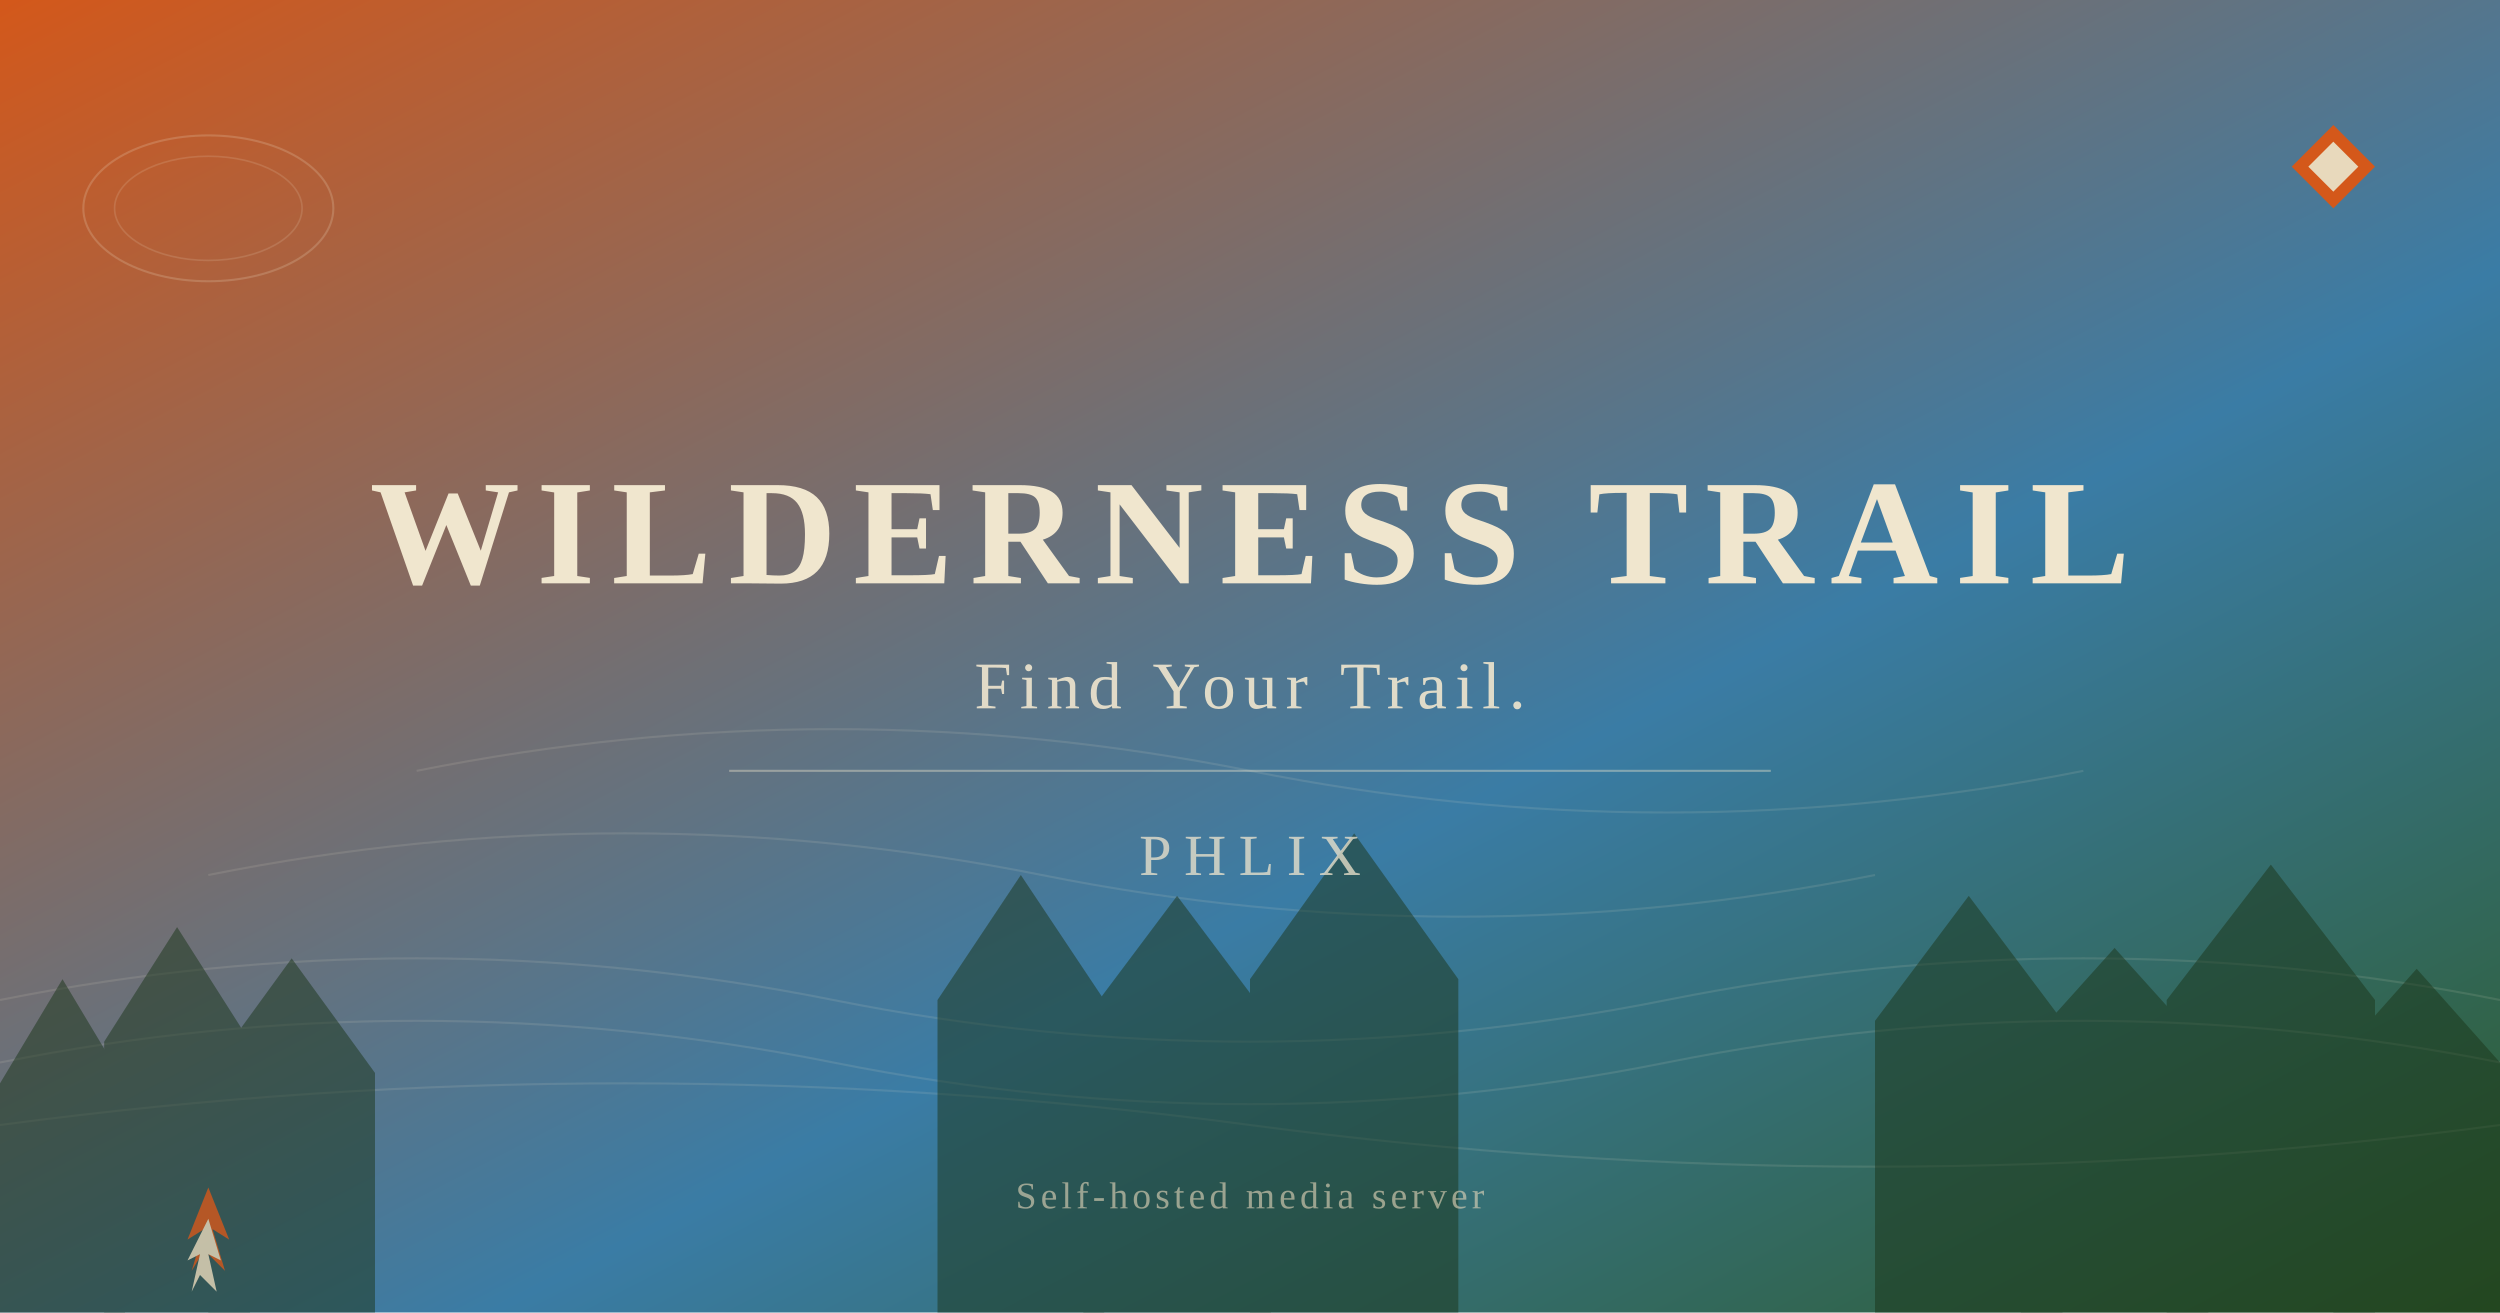
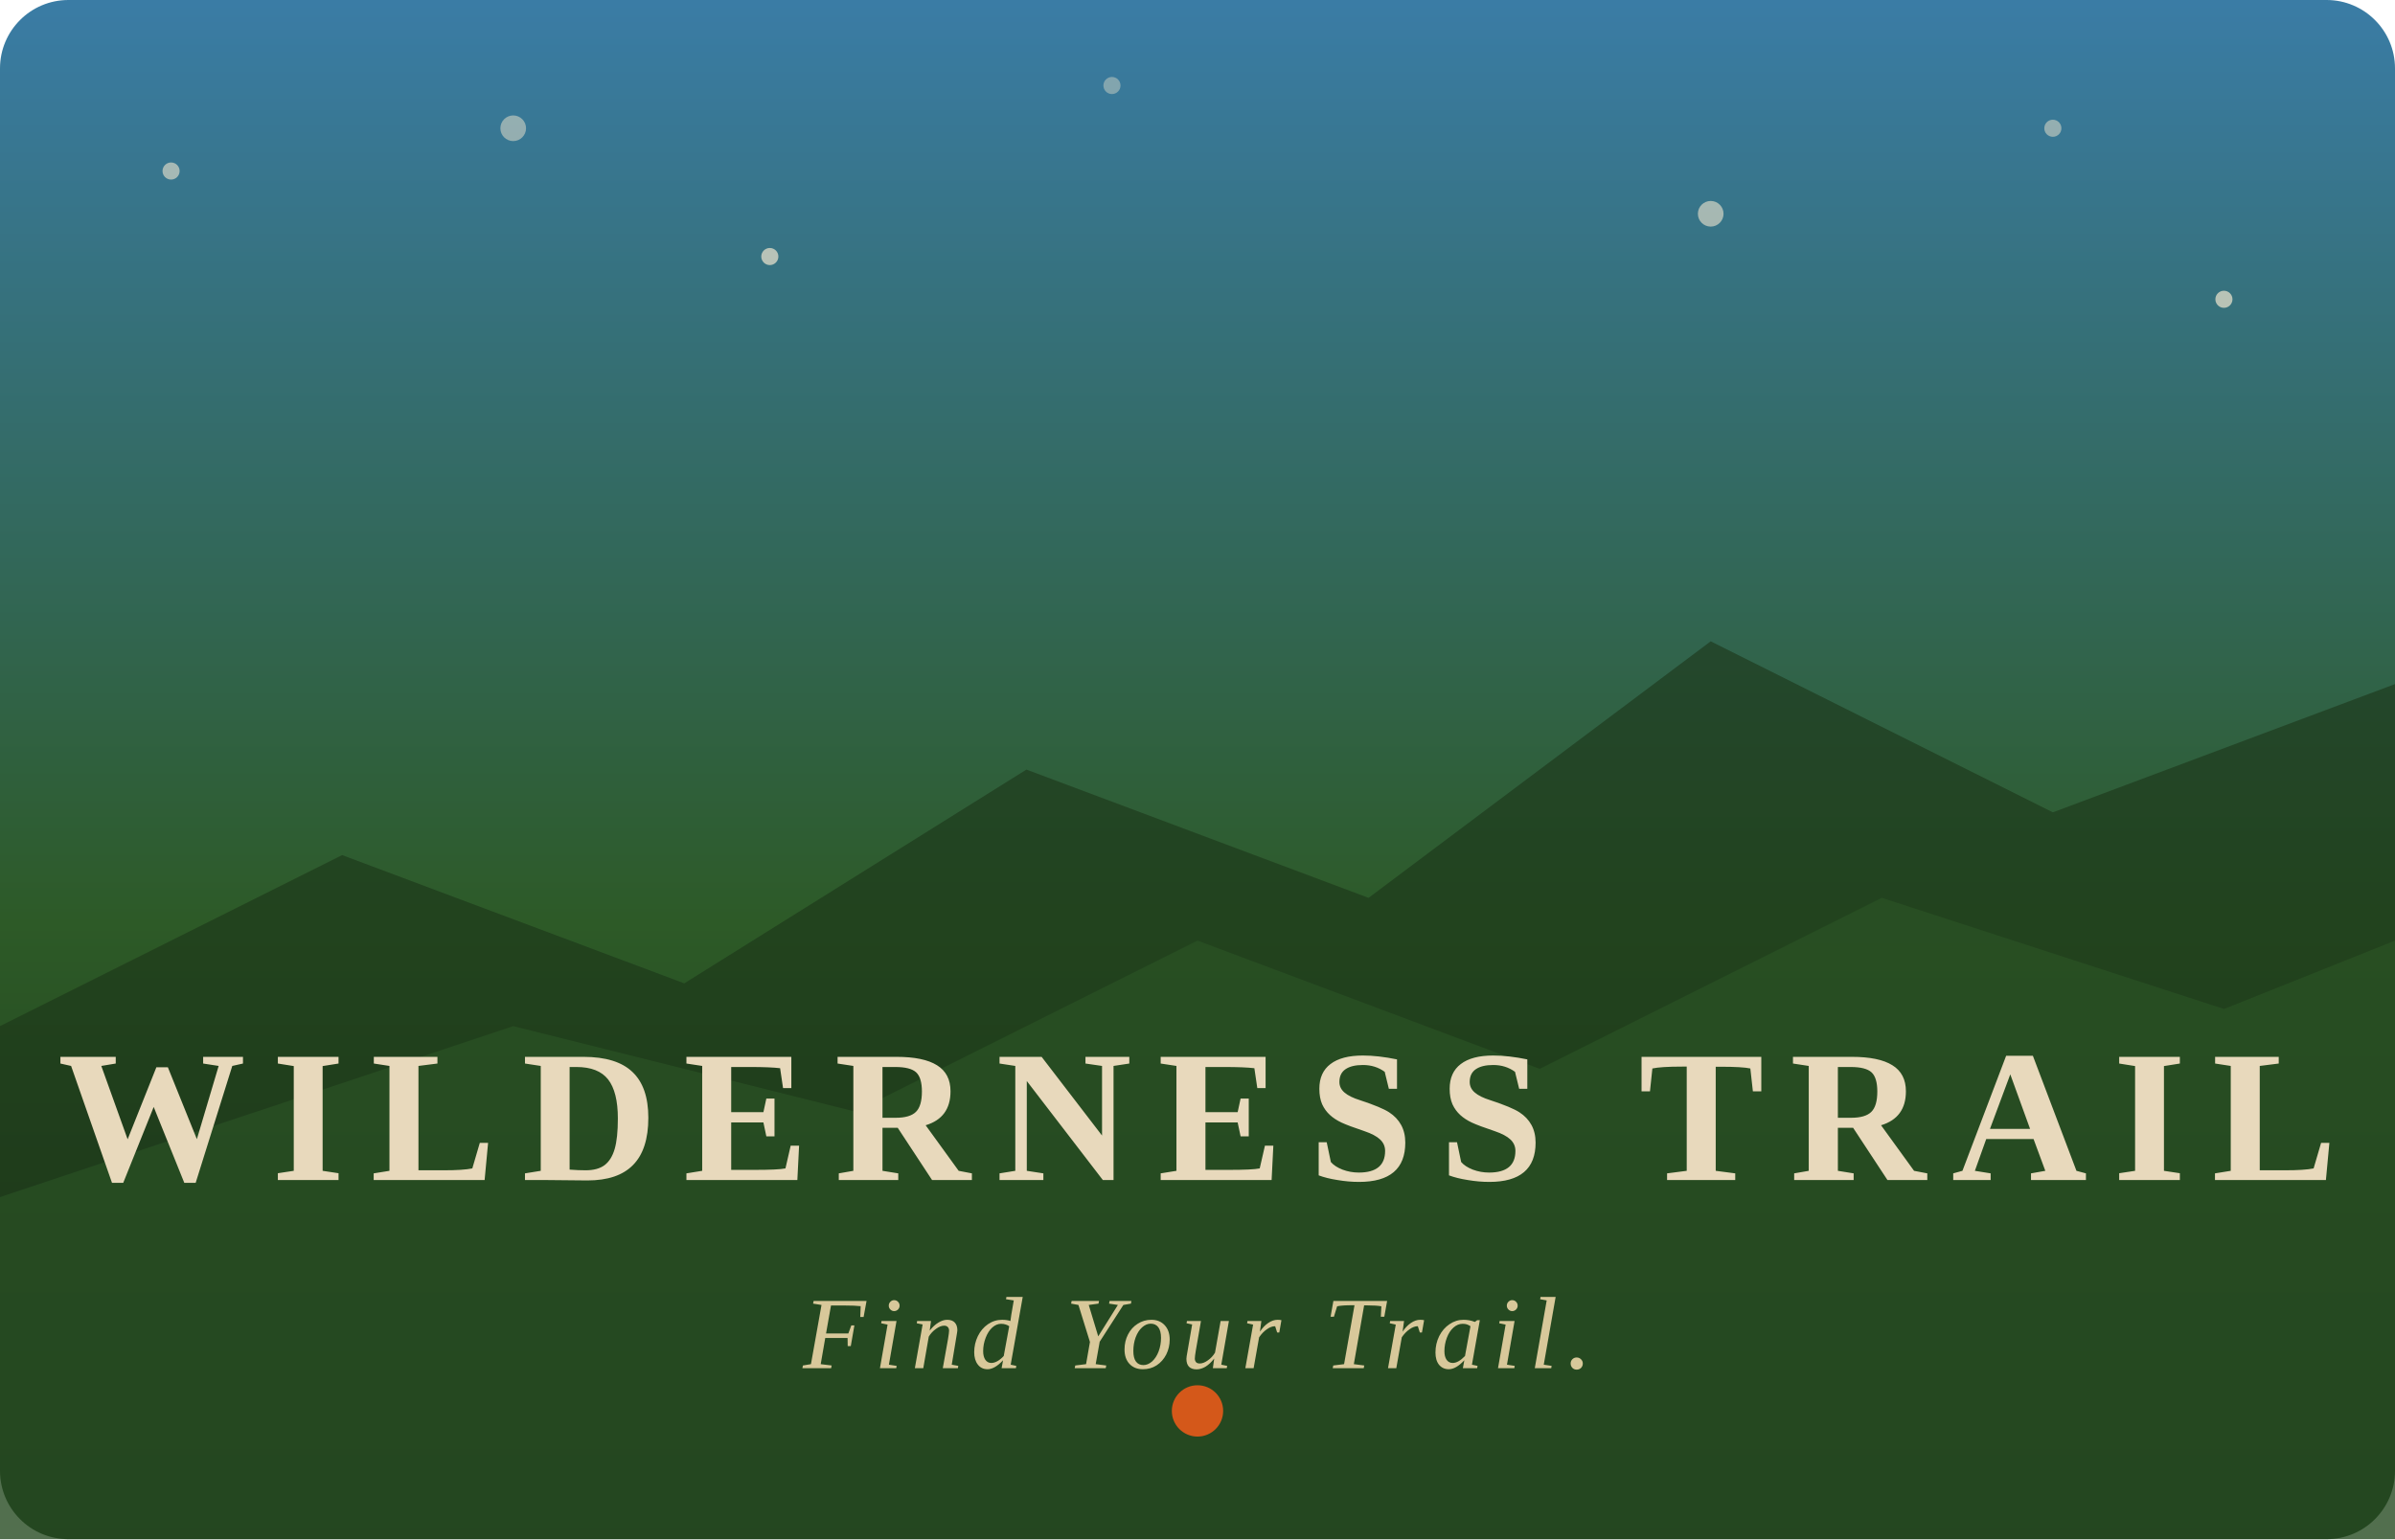
- <svg xmlns="http://www.w3.org/2000/svg" viewBox="0 0 1200 630" role="img" aria-label="Wilderness Trail — Phlix social card">
+ <svg xmlns="http://www.w3.org/2000/svg" viewBox="0 0 280 180" role="img">
  <defs>
-     <linearGradient id="alpenglow" x1="0%" y1="0%" x2="100%" y2="100%">
-       <stop offset="0%" stop-color="#D4581A" />
-       <stop offset="60%" stop-color="#3A7CA5" />
-       <stop offset="100%" stop-color="#2D5A27" />
-     </linearGradient>
-     <linearGradient id="sky-fade" x1="0%" y1="0%" x2="0%" y2="100%">
-       <stop offset="0%" stop-color="#3A7CA5" stop-opacity="0.3" />
-       <stop offset="100%" stop-color="#1A3318" stop-opacity="0.6" />
+     <linearGradient id="alpenglow" x1="0" y1="0" x2="0" y2="1">
+       <stop offset="0%" stop-color="#3A7CA5" />
+       <stop offset="60%" stop-color="#2D5A27" />
+       <stop offset="100%" stop-color="#1A3318" />
    </linearGradient>
  </defs>
-   <rect width="1200" height="630" fill="url(#alpenglow)" />
-   <g opacity="0.12" fill="none" stroke="#F0E6CE" stroke-width="1">
-     <path d="M0 480 Q200 440 400 480 T800 480 T1200 480" />
-     <path d="M0 510 Q200 470 400 510 T800 510 T1200 510" />
-     <path d="M100 420 Q300 380 500 420 T900 420" />
-     <path d="M200 370 Q400 330 600 370 T1000 370" />
-     <path d="M0 540 Q300 500 600 540 T1200 540" />
-   </g>
-   <g fill="#1A3318" opacity="0.5">
-     <polygon points="0,630 0,520 30,470 60,520 60,630" />
-     <polygon points="50,630 50,500 85,445 120,500 120,630" />
-     <polygon points="100,630 100,515 140,460 180,515 180,630" />
-     <polygon points="450,630 450,480 490,420 530,480 530,630" />
-     <polygon points="520,630 520,490 565,430 610,490 610,630" />
-     <polygon points="600,630 600,470 650,400 700,470 700,630" />
-     <polygon points="900,630 900,490 945,430 990,490 990,630" />
-     <polygon points="970,630 970,505 1015,455 1060,505 1060,630" />
-     <polygon points="1040,630 1040,480 1090,415 1140,480 1140,630" />
-     <polygon points="1120,630 1120,510 1160,465 1200,510 1200,630" />
-   </g>
-   <g transform="translate(80, 570)" fill="#D4581A" opacity="0.8">
-     <polygon points="20,0 30,25 22,20 28,40 18,30 12,40 18,20 10,25" />
-     <polygon points="20,15 26,35 20,32 24,50 16,42 12,50 16,32 10,35" fill="#E8D9BC" />
-   </g>
-   <text x="600" y="280" font-family="Georgia, 'Times New Roman', serif" font-weight="bold" font-size="72" fill="#F0E6CE" text-anchor="middle" letter-spacing="8">WILDERNESS TRAIL</text>
-   <text x="600" y="340" font-family="Georgia, 'Times New Roman', serif" font-size="32" fill="#F0E6CE" text-anchor="middle" letter-spacing="4" opacity="0.9">Find Your Trail.</text>
-   <line x1="350" y1="370" x2="850" y2="370" stroke="#F0E6CE" stroke-width="1" opacity="0.4" />
-   <text x="600" y="420" font-family="Georgia, 'Times New Roman', serif" font-size="28" fill="#F0E6CE" text-anchor="middle" letter-spacing="6" opacity="0.75">PHLIX</text>
-   <text x="600" y="580" font-family="Georgia, 'Times New Roman', serif" font-size="18" fill="#E8D9BC" text-anchor="middle" letter-spacing="2" opacity="0.6">Self-hosted media server</text>
-   <g transform="translate(1100, 60)" fill="#D4581A">
-     <polygon points="20,0 40,20 20,40 0,20" />
-     <polygon points="20,8 32,20 20,32 8,20" fill="#E8D9BC" />
-   </g>
-   <ellipse cx="100" cy="100" rx="60" ry="35" fill="none" stroke="#F0E6CE" stroke-width="1" opacity="0.2" />
-   <ellipse cx="100" cy="100" rx="45" ry="25" fill="none" stroke="#F0E6CE" stroke-width="0.8" opacity="0.15" />
+   <rect width="280" height="180" fill="url(#alpenglow)" rx="8" />
+   <circle cx="20" cy="20" r="1" fill="#F0E6CE" opacity="0.6" />
+   <circle cx="60" cy="15" r="1.5" fill="#F0E6CE" opacity="0.5" />
+   <circle cx="90" cy="30" r="1" fill="#F0E6CE" opacity="0.7" />
+   <circle cx="130" cy="10" r="1" fill="#F0E6CE" opacity="0.4" />
+   <circle cx="200" cy="25" r="1.5" fill="#F0E6CE" opacity="0.6" />
+   <circle cx="240" cy="15" r="1" fill="#F0E6CE" opacity="0.5" />
+   <circle cx="260" cy="35" r="1" fill="#F0E6CE" opacity="0.7" />
+   <path d="M0,180 L0,120 L40,100 L80,115 L120,90 L160,105 L200,75 L240,95 L280,80 L280,180 Z" fill="#1A3318" opacity="0.6" />
+   <path d="M0,180 L0,140 L60,120 L100,130 L140,110 L180,125 L220,105 L260,118 L280,110 L280,180 Z" fill="#2D5A27" opacity="0.5" />
+   <text x="140" y="138" font-family="Georgia, 'Times New Roman', serif" font-size="22" font-weight="bold" fill="#E8D9BC" text-anchor="middle" letter-spacing="3">WILDERNESS TRAIL</text>
+   <text x="140" y="160" font-family="Georgia, 'Times New Roman', serif" font-size="12" fill="#D8C89A" text-anchor="middle" letter-spacing="1" font-style="italic">Find Your Trail.</text>
+   <circle cx="140" cy="165" r="3" fill="#D4581A" />
</svg>
